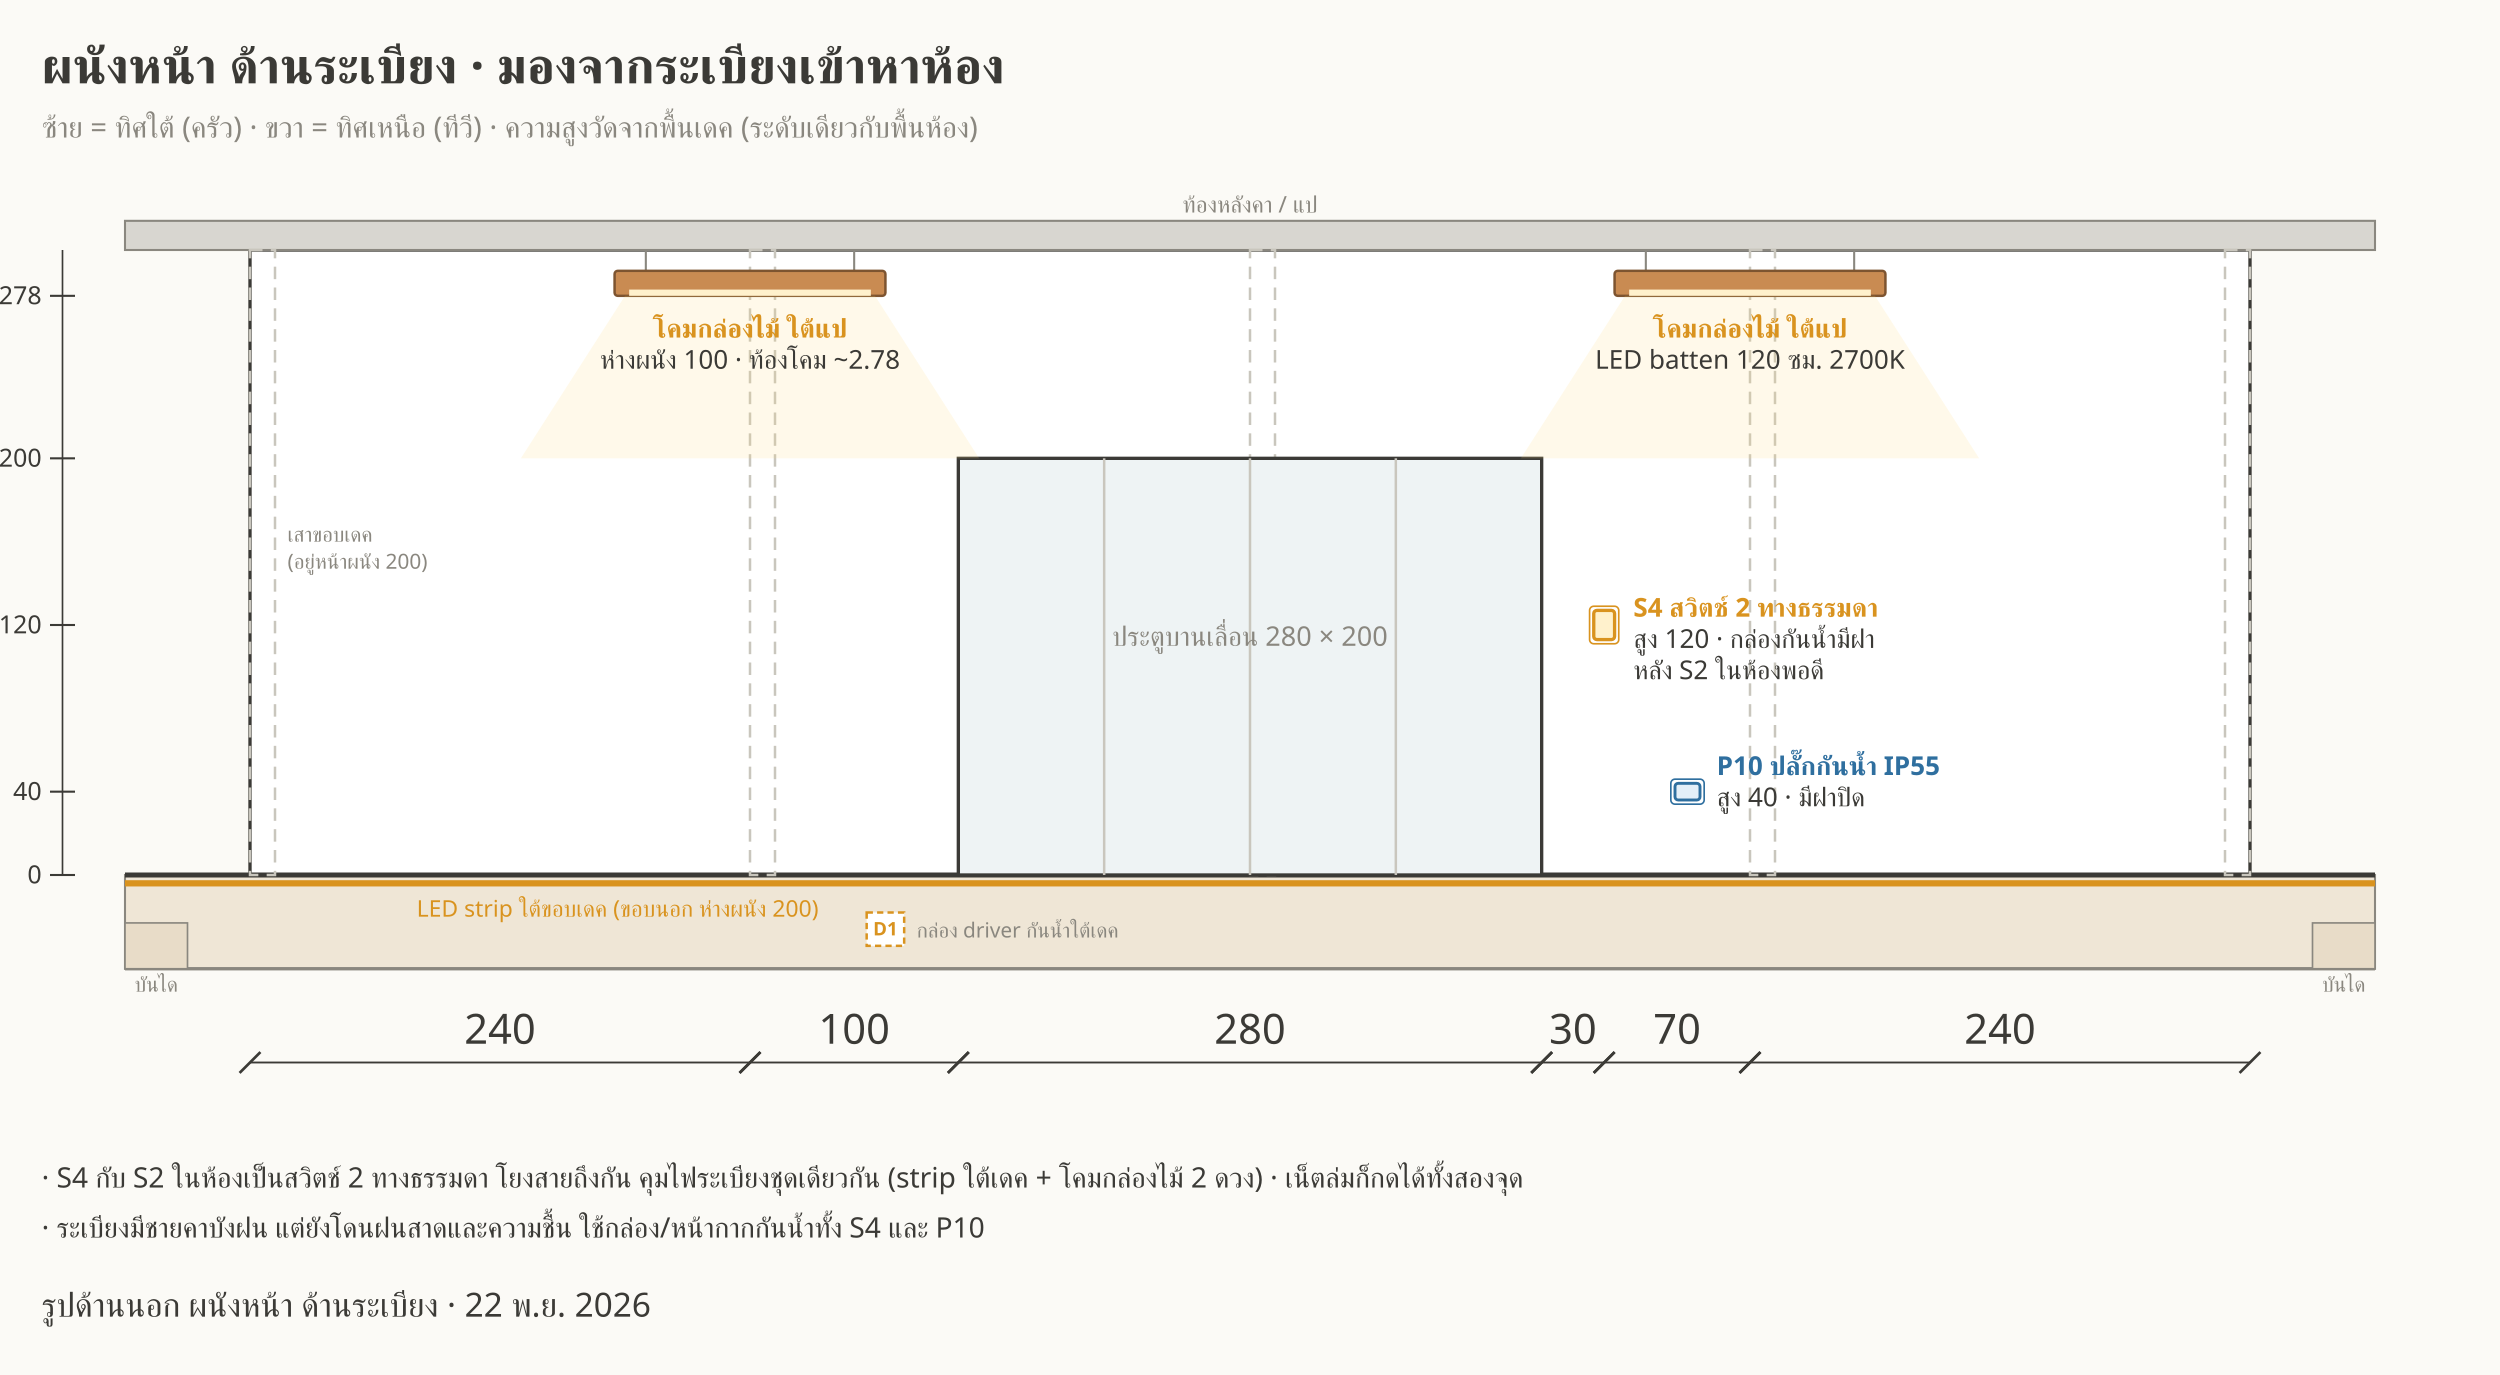
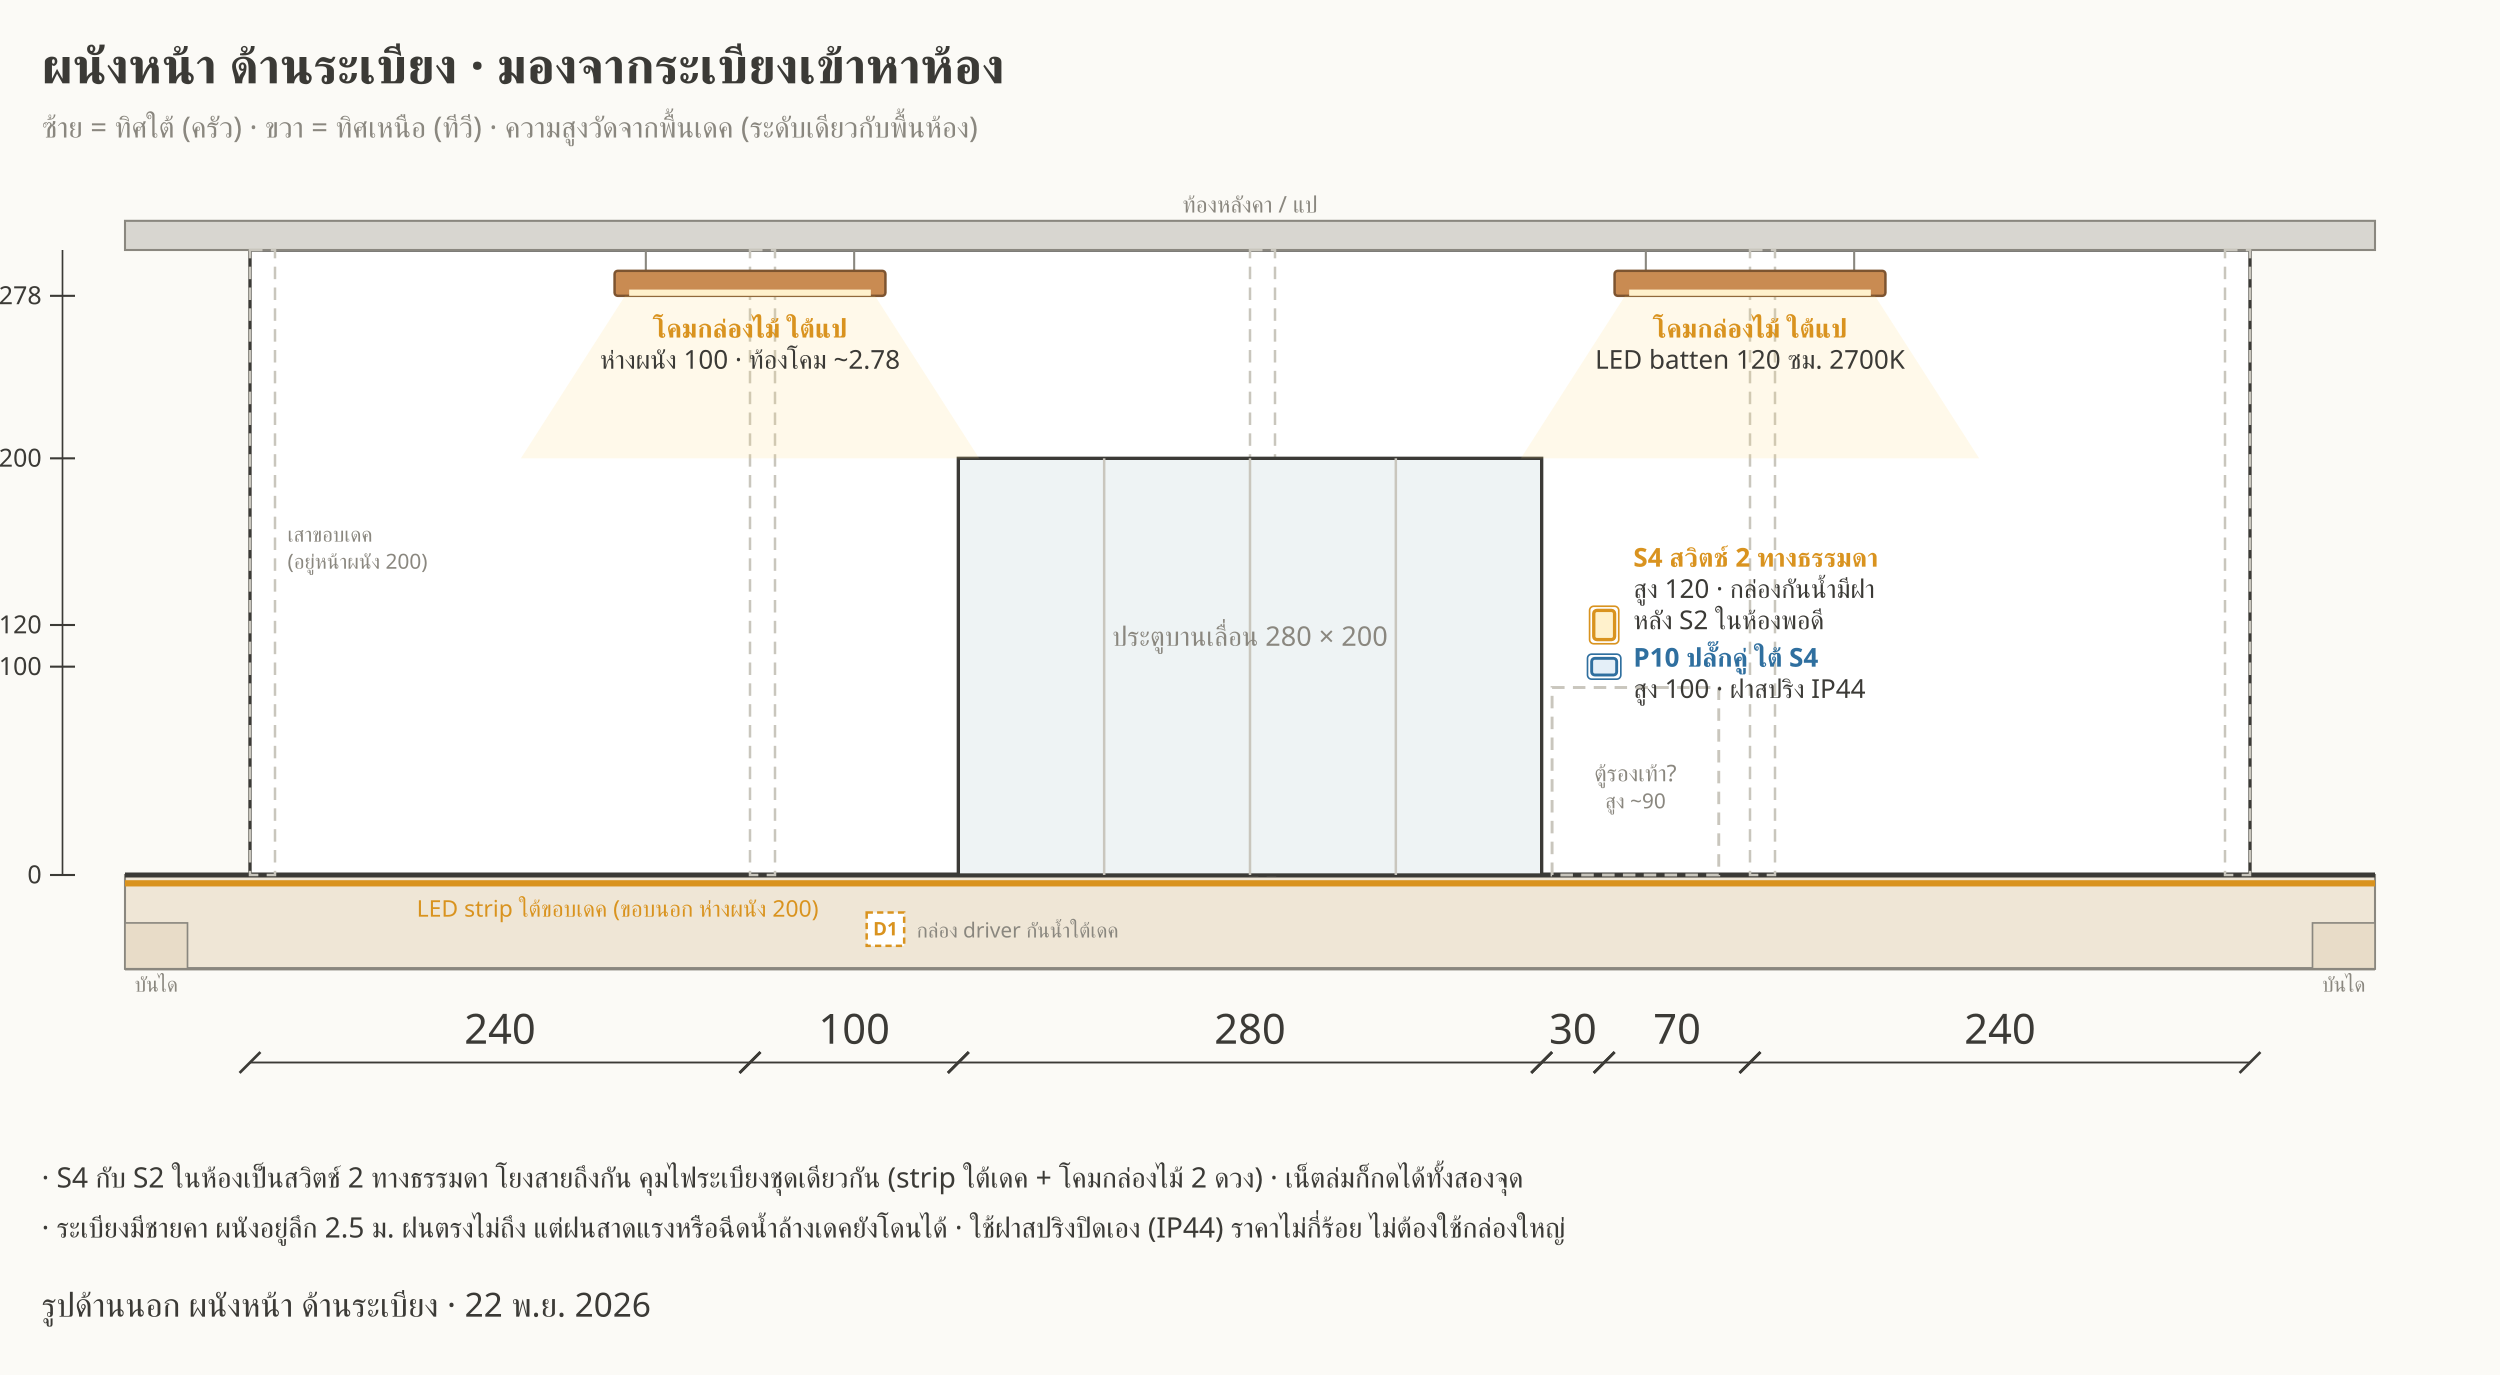
<svg xmlns="http://www.w3.org/2000/svg" viewBox="-120 -420 1200 660" width="1200" height="660" font-family="Leelawadee UI, Tahoma, sans-serif">
  <defs />
  <rect x="-120" y="-420" width="1200" height="660" fill="#fbfaf6" />
  <text x="-100" y="-380" font-size="24" font-weight="600" text-anchor="start" fill="#3b3a36">ผนังหน้า ด้านระเบียง · มองจากระเบียงเข้าหาห้อง</text>
  <text x="-100" y="-354" font-size="14" font-weight="400" text-anchor="start" fill="#8a877f">ซ้าย = ทิศใต้ (ครัว) · ขวา = ทิศเหนือ (ทีวี) · ความสูงวัดจากพื้นเดค (ระดับเดียวกับพื้นห้อง)</text>
  <rect x="0" y="-300" width="960" height="300" fill="#ffffff" stroke="#3b3a36" stroke-width="1.6" />
  <rect x="-60" y="-314" width="1080" height="14" fill="#d8d6d0" stroke="#8a877f" stroke-width="1" />
  <text x="480" y="-318" font-size="11" font-weight="400" text-anchor="middle" fill="#8a877f">ท้องหลังคา / แป</text>
  <rect x="-60" y="0" width="1080" height="45" fill="#efe6d6" stroke="#8a877f" stroke-width="1" />
  <line x1="-60" y1="0" x2="1020" y2="0" stroke="#3b3a36" stroke-width="2.4" />
  <line x1="-60" y1="45" x2="1020" y2="45" stroke="#8a877f" stroke-width="1.6" />
  <rect x="-60" y="23" width="30" height="22" fill="#e8dcc8" stroke="#8a877f" stroke-width="0.8" />
  <rect x="990" y="23" width="30" height="22" fill="#e8dcc8" stroke="#8a877f" stroke-width="0.8" />
  <text x="-45" y="56" font-size="10" font-weight="400" text-anchor="middle" fill="#8a877f">บันได</text>
  <text x="1005" y="56" font-size="10" font-weight="400" text-anchor="middle" fill="#8a877f">บันได</text>
  <line x1="-60" y1="4" x2="1020" y2="4" stroke="#d9931f" stroke-width="3" />
  <text x="80" y="20" font-size="11" font-weight="400" text-anchor="start" fill="#d9931f">LED strip ใต้ขอบเดค (ขอบนอก ห่างผนัง 200)</text>
  <rect x="296" y="18" width="18" height="16" fill="#fff" stroke="#d9931f" stroke-width="1.2" stroke-dasharray="3 2" />
  <text x="305" y="29" font-size="9" font-weight="600" text-anchor="middle" fill="#d9931f">D1</text>
  <text x="320" y="30" font-size="10" font-weight="400" text-anchor="start" fill="#8a877f">กล่อง driver กันน้ำใต้เดค</text>
  <rect x="0" y="-300" width="12" height="300" fill="none" stroke="#c9c6bd" stroke-width="1.2" stroke-dasharray="6 4" />
  <rect x="240" y="-300" width="12" height="300" fill="none" stroke="#c9c6bd" stroke-width="1.2" stroke-dasharray="6 4" />
  <rect x="480" y="-300" width="12" height="300" fill="none" stroke="#c9c6bd" stroke-width="1.2" stroke-dasharray="6 4" />
  <rect x="720" y="-300" width="12" height="300" fill="none" stroke="#c9c6bd" stroke-width="1.2" stroke-dasharray="6 4" />
  <rect x="948" y="-300" width="12" height="300" fill="none" stroke="#c9c6bd" stroke-width="1.2" stroke-dasharray="6 4" />
  <text x="18" y="-160" font-size="10" font-weight="400" text-anchor="start" fill="#8a877f">เสาขอบเดค</text>
  <text x="18" y="-147" font-size="10" font-weight="400" text-anchor="start" fill="#8a877f">(อยู่หน้าผนัง 200)</text>
  <rect x="340" y="-200" width="280" height="200" fill="#eef3f4" stroke="#3b3a36" stroke-width="1.6" />
  <line x1="410" y1="-200" x2="410" y2="0" stroke="#c9c6bd" stroke-width="1.2" />
  <line x1="480" y1="-200" x2="480" y2="0" stroke="#c9c6bd" stroke-width="1.2" />
  <line x1="550" y1="-200" x2="550" y2="0" stroke="#c9c6bd" stroke-width="1.2" />
  <text x="480" y="-110" font-size="13" font-weight="400" text-anchor="middle" fill="#8a877f">ประตูบานเลื่อน 280 × 200</text>
  <line x1="190" y1="-300" x2="190" y2="-290" stroke="#8a877f" stroke-width="1" />
  <line x1="290" y1="-300" x2="290" y2="-290" stroke="#8a877f" stroke-width="1" />
  <rect x="175" y="-290" width="130" height="12" rx="1.5" fill="#c98b52" stroke="#7d5430" stroke-width="1.2" />
  <rect x="182" y="-281" width="116" height="3" fill="#fff1cc" />
  <path d="M180 -278 L130 -200 L350 -200 L300 -278 Z" fill="#ffd77a" fill-opacity="0.16" />
  <line x1="670" y1="-300" x2="670" y2="-290" stroke="#8a877f" stroke-width="1" />
  <line x1="770" y1="-300" x2="770" y2="-290" stroke="#8a877f" stroke-width="1" />
  <rect x="655" y="-290" width="130" height="12" rx="1.5" fill="#c98b52" stroke="#7d5430" stroke-width="1.2" />
  <rect x="662" y="-281" width="116" height="3" fill="#fff1cc" />
  <path d="M660 -278 L610 -200 L830 -200 L780 -278 Z" fill="#ffd77a" fill-opacity="0.16" />
  <text x="240" y="-258" font-size="12.5" font-weight="600" text-anchor="middle" fill="#d9931f">โคมกล่องไม้ ใต้แป</text>
  <text x="240" y="-243" font-size="12.5" font-weight="400" text-anchor="middle" fill="#3b3a36">ห่างผนัง 100 · ท้องโคม ~2.78</text>
  <text x="720" y="-258" font-size="12.5" font-weight="600" text-anchor="middle" fill="#d9931f">โคมกล่องไม้ ใต้แป</text>
  <text x="720" y="-243" font-size="12.5" font-weight="400" text-anchor="middle" fill="#3b3a36">LED batten 120 ซม. 2700K</text>
  <rect x="645" y="-127" width="10" height="14" rx="1.5" fill="#fff1cc" stroke="#d9931f" stroke-width="1.6" />
  <rect x="643" y="-129" width="14" height="18" rx="2" fill="none" stroke="#d9931f" stroke-width="0.8" />
-   <text x="664" y="-124" font-size="12.5" font-weight="600" text-anchor="start" fill="#d9931f">S4 สวิตช์ 2 ทางธรรมดา</text>
-   <text x="664" y="-109" font-size="12.5" font-weight="400" text-anchor="start" fill="#3b3a36">สูง 120 · กล่องกันน้ำมีฝา</text>
-   <text x="664" y="-94" font-size="12.5" font-weight="400" text-anchor="start" fill="#3b3a36">หลัง S2 ในห้องพอดี</text>
-   <rect x="684" y="-44" width="12" height="8" rx="1.5" fill="#e4eff8" stroke="#2f6f9f" stroke-width="1.4" />
-   <rect x="682" y="-46" width="16" height="12" rx="2" fill="none" stroke="#2f6f9f" stroke-width="0.8" />
-   <text x="704" y="-48" font-size="12.5" font-weight="600" text-anchor="start" fill="#2f6f9f">P10 ปลั๊กกันน้ำ IP55</text>
-   <text x="704" y="-33" font-size="12.5" font-weight="400" text-anchor="start" fill="#3b3a36">สูง 40 · มีฝาปิด</text>
+   <text x="664" y="-148" font-size="12.5" font-weight="600" text-anchor="start" fill="#d9931f">S4 สวิตช์ 2 ทางธรรมดา</text>
+   <text x="664" y="-133" font-size="12.5" font-weight="400" text-anchor="start" fill="#3b3a36">สูง 120 · กล่องกันน้ำมีฝา</text>
+   <text x="664" y="-118" font-size="12.5" font-weight="400" text-anchor="start" fill="#3b3a36">หลัง S2 ในห้องพอดี</text>
+   <rect x="625" y="-90" width="80" height="90" fill="none" stroke="#c9c6bd" stroke-width="1.4" stroke-dasharray="6 4" />
+   <text x="665" y="-45" font-size="11" font-weight="400" text-anchor="middle" fill="#8a877f">ตู้รองเท้า?</text>
+   <text x="665" y="-32" font-size="10" font-weight="400" text-anchor="middle" fill="#8a877f">สูง ~90</text>
+   <rect x="644" y="-104" width="12" height="8" rx="1.5" fill="#e4eff8" stroke="#2f6f9f" stroke-width="1.4" />
+   <rect x="642" y="-106" width="16" height="12" rx="2" fill="none" stroke="#2f6f9f" stroke-width="0.8" />
+   <text x="664" y="-100" font-size="12.5" font-weight="600" text-anchor="start" fill="#2f6f9f">P10 ปลั๊กคู่ ใต้ S4</text>
+   <text x="664" y="-85" font-size="12.5" font-weight="400" text-anchor="start" fill="#3b3a36">สูง 100 · ฝาสปริง IP44</text>
  <line x1="-96" y1="0" x2="-84" y2="0" stroke="#3b3a36" stroke-width="1" />
  <text x="-100" y="4" font-size="12" font-weight="400" text-anchor="end" fill="#3b3a36">0</text>
-   <line x1="-96" y1="-40" x2="-84" y2="-40" stroke="#3b3a36" stroke-width="1" />
-   <text x="-100" y="-36" font-size="12" font-weight="400" text-anchor="end" fill="#3b3a36">40</text>
+   <line x1="-96" y1="-100" x2="-84" y2="-100" stroke="#3b3a36" stroke-width="1" />
+   <text x="-100" y="-96" font-size="12" font-weight="400" text-anchor="end" fill="#3b3a36">100</text>
  <line x1="-96" y1="-120" x2="-84" y2="-120" stroke="#3b3a36" stroke-width="1" />
  <text x="-100" y="-116" font-size="12" font-weight="400" text-anchor="end" fill="#3b3a36">120</text>
  <line x1="-96" y1="-200" x2="-84" y2="-200" stroke="#3b3a36" stroke-width="1" />
  <text x="-100" y="-196" font-size="12" font-weight="400" text-anchor="end" fill="#3b3a36">200</text>
  <line x1="-96" y1="-278" x2="-84" y2="-278" stroke="#3b3a36" stroke-width="1" />
  <text x="-100" y="-274" font-size="12" font-weight="400" text-anchor="end" fill="#3b3a36">278</text>
  <line x1="-90" y1="0" x2="-90" y2="-300" stroke="#3b3a36" stroke-width="0.8" />
  <g>
    <line x1="0" y1="90" x2="240" y2="90" stroke="#3b3a36" stroke-width="0.9" />
    <line x1="-5" y1="95" x2="5" y2="85" stroke="#3b3a36" stroke-width="1.3" />
    <line x1="235" y1="95" x2="245" y2="85" stroke="#3b3a36" stroke-width="1.3" />
    <text x="120" y="81" font-size="20" font-weight="500" text-anchor="middle" fill="#3b3a36">240</text>
  </g>
  <g>
    <line x1="240" y1="90" x2="340" y2="90" stroke="#3b3a36" stroke-width="0.9" />
    <line x1="235" y1="95" x2="245" y2="85" stroke="#3b3a36" stroke-width="1.3" />
    <line x1="335" y1="95" x2="345" y2="85" stroke="#3b3a36" stroke-width="1.3" />
    <text x="290" y="81" font-size="20" font-weight="500" text-anchor="middle" fill="#3b3a36">100</text>
  </g>
  <g>
    <line x1="340" y1="90" x2="620" y2="90" stroke="#3b3a36" stroke-width="0.9" />
    <line x1="335" y1="95" x2="345" y2="85" stroke="#3b3a36" stroke-width="1.3" />
    <line x1="615" y1="95" x2="625" y2="85" stroke="#3b3a36" stroke-width="1.3" />
    <text x="480" y="81" font-size="20" font-weight="500" text-anchor="middle" fill="#3b3a36">280</text>
  </g>
  <g>
    <line x1="620" y1="90" x2="650" y2="90" stroke="#3b3a36" stroke-width="0.9" />
    <line x1="615" y1="95" x2="625" y2="85" stroke="#3b3a36" stroke-width="1.3" />
    <line x1="645" y1="95" x2="655" y2="85" stroke="#3b3a36" stroke-width="1.3" />
    <text x="635" y="81" font-size="20" font-weight="500" text-anchor="middle" fill="#3b3a36">30</text>
  </g>
  <g>
    <line x1="650" y1="90" x2="720" y2="90" stroke="#3b3a36" stroke-width="0.9" />
    <line x1="645" y1="95" x2="655" y2="85" stroke="#3b3a36" stroke-width="1.3" />
    <line x1="715" y1="95" x2="725" y2="85" stroke="#3b3a36" stroke-width="1.3" />
    <text x="685" y="81" font-size="20" font-weight="500" text-anchor="middle" fill="#3b3a36">70</text>
  </g>
  <g>
    <line x1="720" y1="90" x2="960" y2="90" stroke="#3b3a36" stroke-width="0.9" />
    <line x1="715" y1="95" x2="725" y2="85" stroke="#3b3a36" stroke-width="1.3" />
    <line x1="955" y1="95" x2="965" y2="85" stroke="#3b3a36" stroke-width="1.3" />
    <text x="840" y="81" font-size="20" font-weight="500" text-anchor="middle" fill="#3b3a36">240</text>
  </g>
  <text x="-100" y="150" font-size="13.5" font-weight="400" text-anchor="start" fill="#3b3a36">· S4 กับ S2 ในห้องเป็นสวิตช์ 2 ทางธรรมดา โยงสายถึงกัน คุมไฟระเบียงชุดเดียวกัน (strip ใต้เดค + โคมกล่องไม้ 2 ดวง) · เน็ตล่มก็กดได้ทั้งสองจุด</text>
-   <text x="-100" y="174" font-size="13.5" font-weight="400" text-anchor="start" fill="#3b3a36">· ระเบียงมีชายคาบังฝน แต่ยังโดนฝนสาดและความชื้น ใช้กล่อง/หน้ากากกันน้ำทั้ง S4 และ P10</text>
+   <text x="-100" y="174" font-size="13.5" font-weight="400" text-anchor="start" fill="#3b3a36">· ระเบียงมีชายคา ผนังอยู่ลึก 2.5 ม. ฝนตรงไม่ถึง แต่ฝนสาดแรงหรือฉีดน้ำล้างเดคยังโดนได้ · ใช้ฝาสปริงปิดเอง (IP44) ราคาไม่กี่ร้อย ไม่ต้องใช้กล่องใหญ่</text>
  <text x="-100" y="212" font-size="16" font-weight="400" text-anchor="start" fill="#3b3a36">รูปด้านนอก ผนังหน้า ด้านระเบียง · 22 พ.ย. 2026</text>
</svg>
